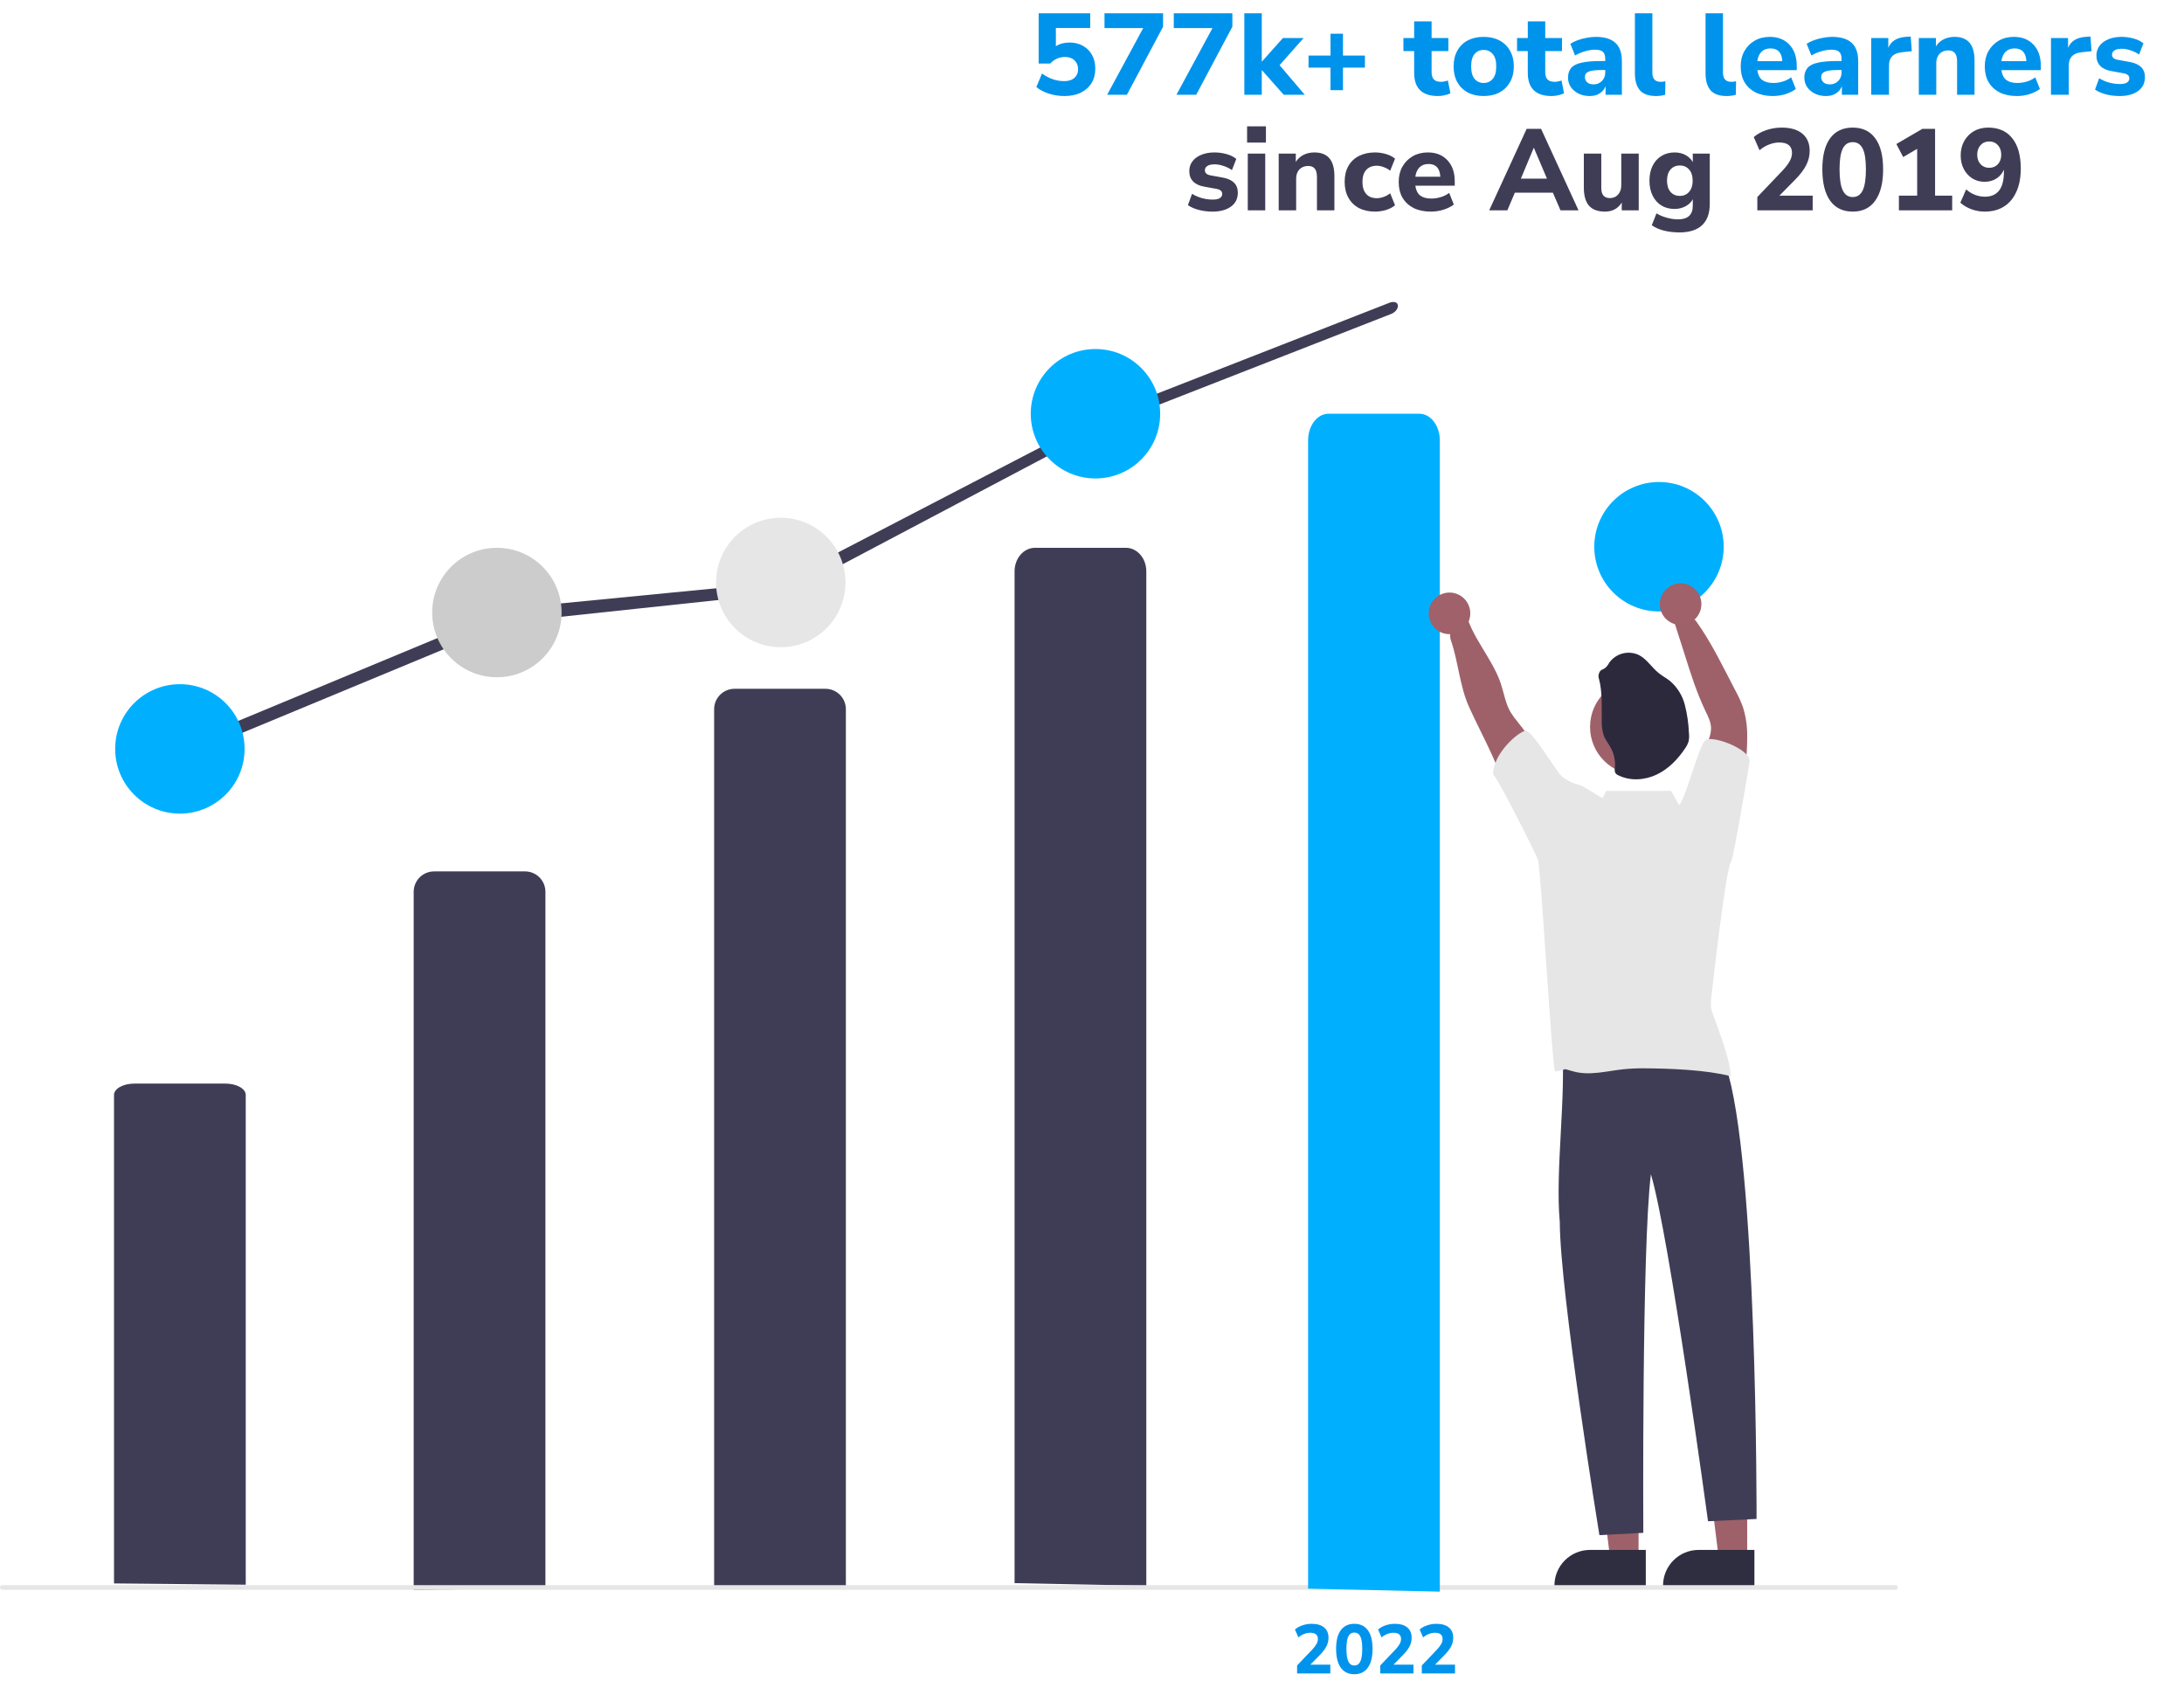
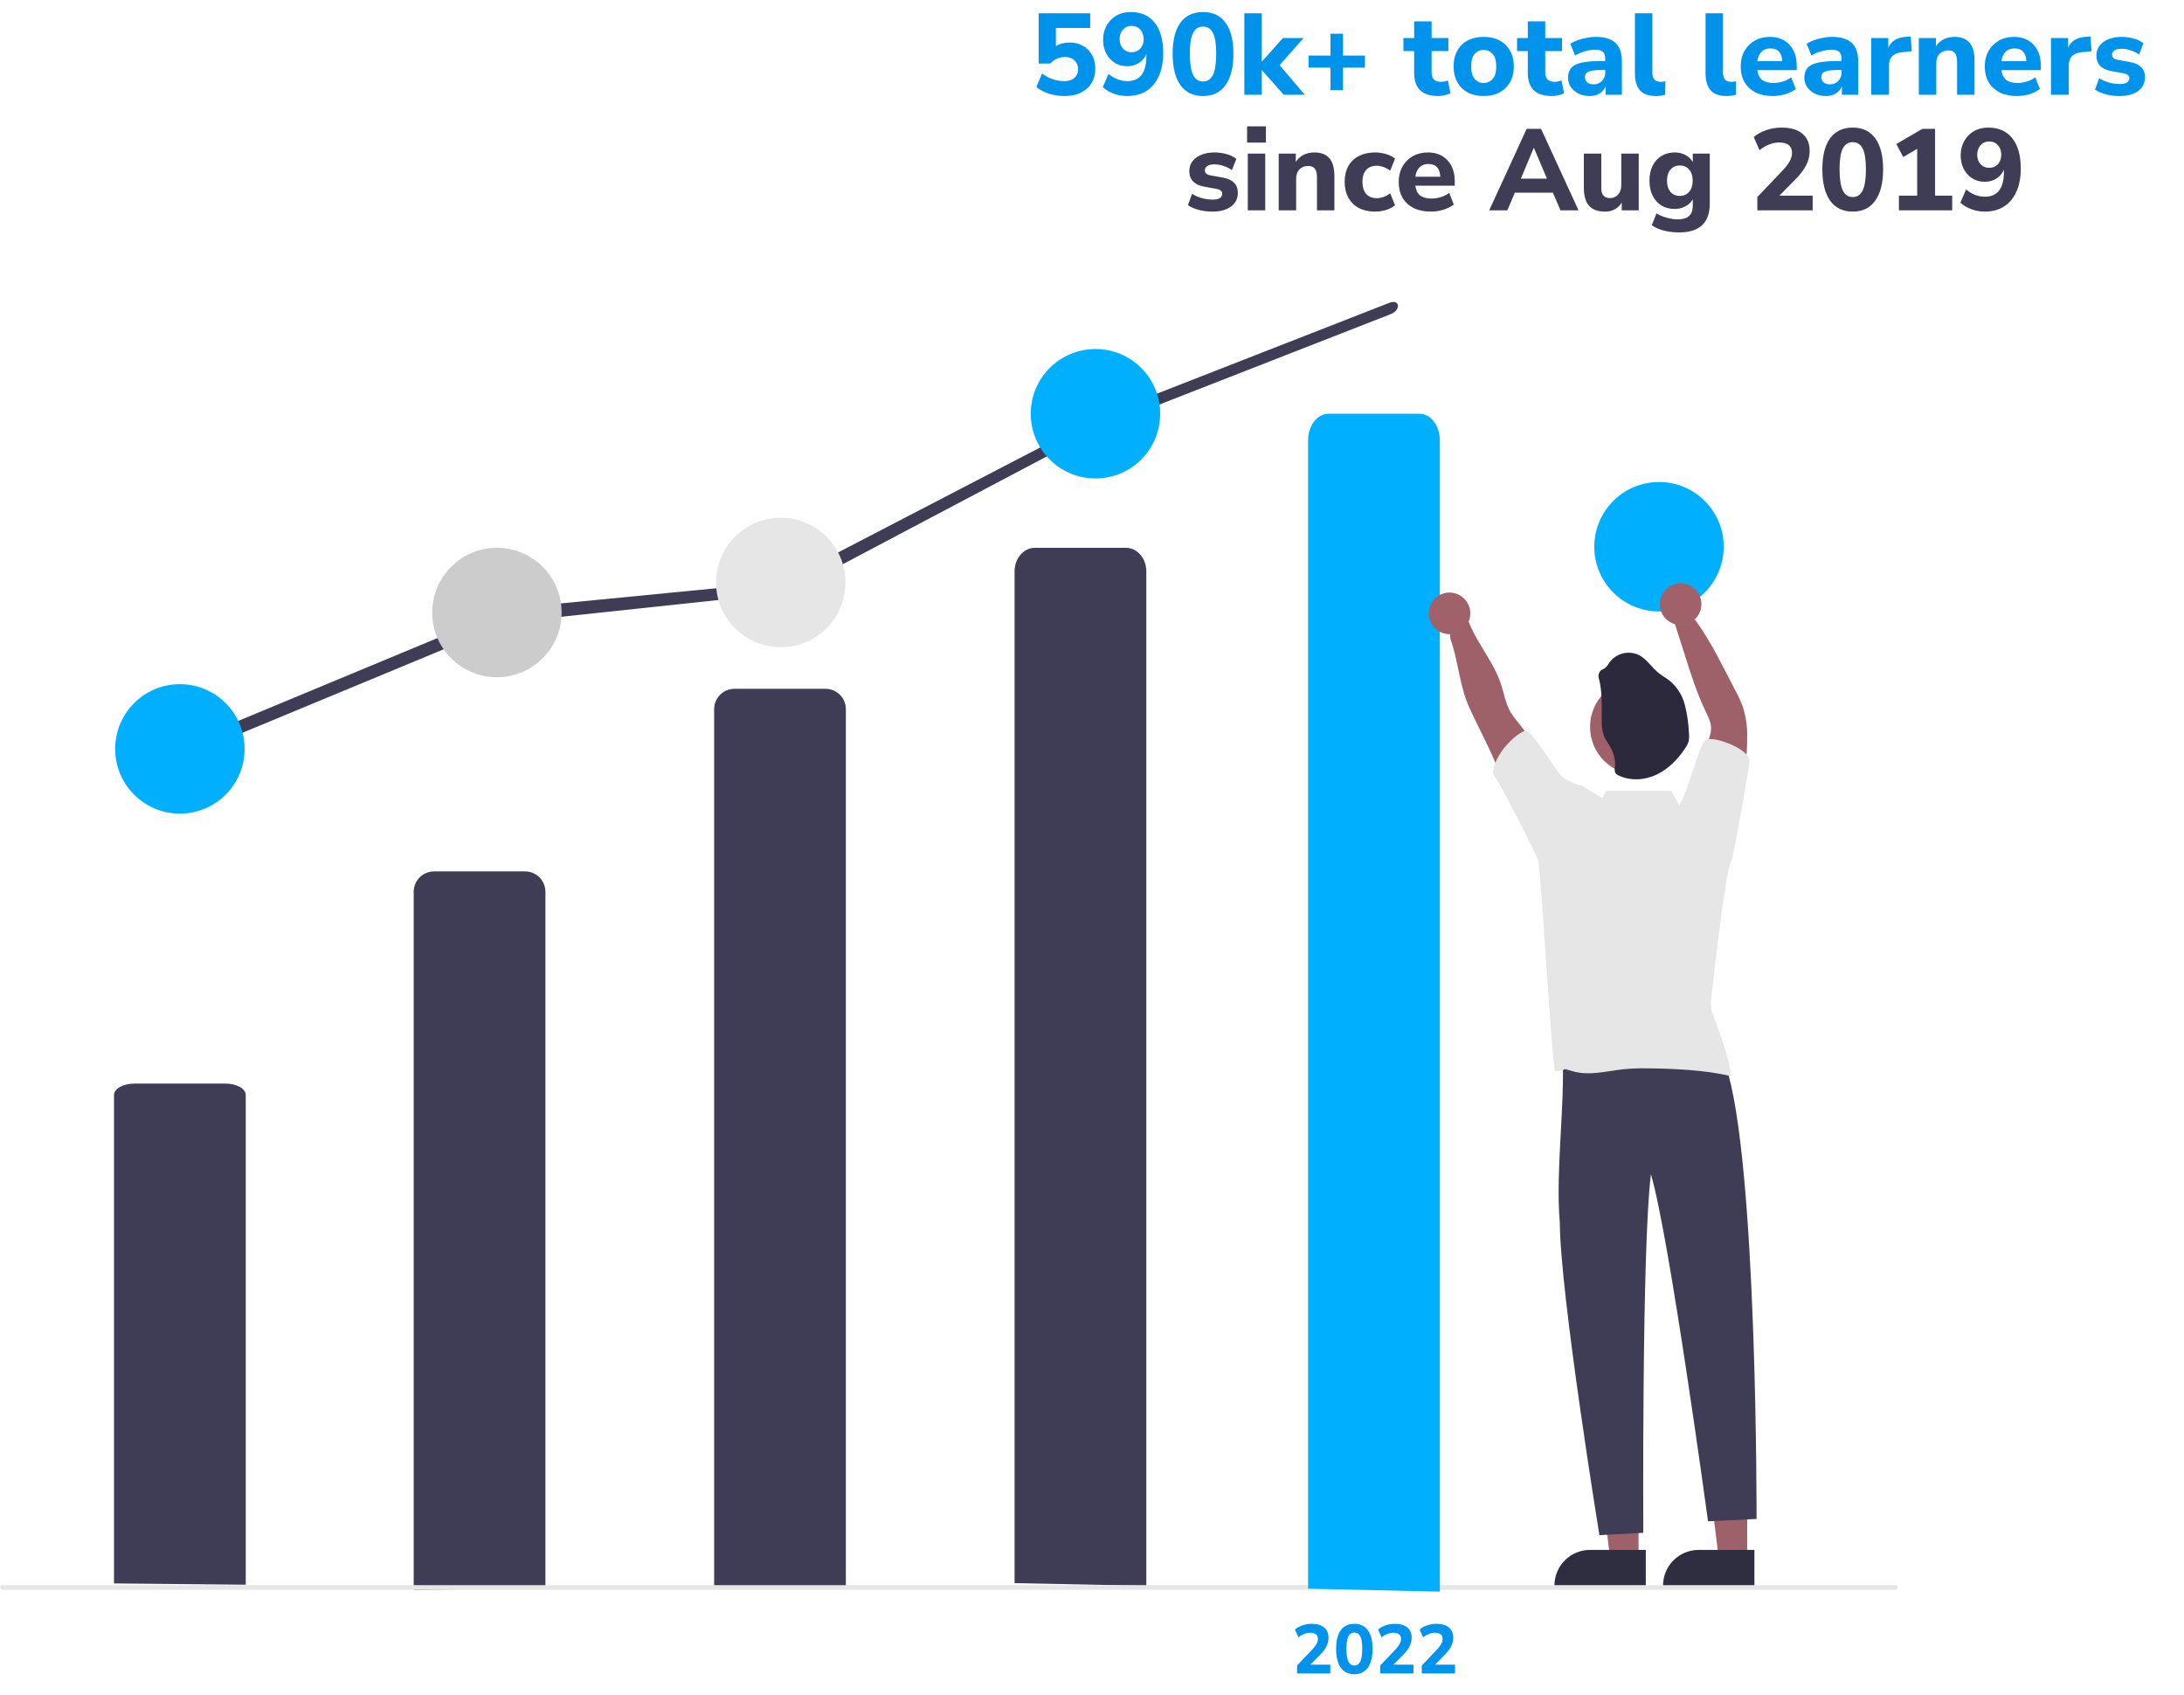
<svg xmlns="http://www.w3.org/2000/svg" width="945" height="733" viewBox="0 0 945 733" fill="none">
-   <path d="M460.624 41.55C458.291 41.55 456.008 41.2 453.774 40.5C451.574 39.767 449.791 38.817 448.424 37.65L450.874 31.8C453.874 34 457.074 35.1 460.474 35.1C462.374 35.1 463.841 34.633 464.874 33.7C465.941 32.767 466.474 31.517 466.474 29.95C466.474 28.35 465.958 27.067 464.924 26.1C463.924 25.133 462.558 24.65 460.824 24.65C458.324 24.65 456.191 25.6 454.424 27.5H449.424V5.75H471.724V12.1H456.874V20C458.508 18.933 460.474 18.4 462.774 18.4C465.008 18.4 466.958 18.883 468.624 19.85C470.291 20.783 471.591 22.1 472.524 23.8C473.458 25.5 473.924 27.467 473.924 29.7C473.924 32.067 473.391 34.133 472.324 35.9C471.258 37.667 469.724 39.05 467.724 40.05C465.724 41.05 463.358 41.55 460.624 41.55ZM479.055 41L494.655 12.15H477.905V5.75H503.255V11.55L487.605 41H479.055ZM509.035 41L524.635 12.15H507.885V5.75H533.235V11.55L517.585 41H509.035ZM538.416 41V5.75H545.966V26.6H546.066L555.116 16.45H564.066L553.666 28.2L564.566 41H555.466L546.066 30.4H545.966V41H538.416ZM575.696 39V29.25H566.196V24.05H575.696V14.6H581.096V24.05H590.596V29.25H581.096V39H575.696ZM622.243 41.55C615.343 41.55 611.893 38.2 611.893 31.5V22.1H607.243V16.45H611.893V9.25H619.443V16.45H626.693V22.1H619.443V31.2C619.443 32.6 619.76 33.65 620.393 34.35C621.06 35.05 622.11 35.4 623.543 35.4C623.976 35.4 624.426 35.35 624.893 35.25C625.393 35.15 625.926 35.017 626.493 34.85L627.593 40.35C626.893 40.717 626.06 41 625.093 41.2C624.126 41.433 623.176 41.55 622.243 41.55ZM641.964 41.55C639.33 41.55 637.03 41.033 635.064 40C633.13 38.933 631.63 37.45 630.564 35.55C629.497 33.617 628.964 31.333 628.964 28.7C628.964 26.1 629.497 23.85 630.564 21.95C631.63 20.017 633.13 18.533 635.064 17.5C637.03 16.467 639.33 15.95 641.964 15.95C644.597 15.95 646.88 16.467 648.814 17.5C650.78 18.533 652.297 20.017 653.364 21.95C654.464 23.85 655.014 26.1 655.014 28.7C655.014 31.333 654.464 33.617 653.364 35.55C652.297 37.45 650.78 38.933 648.814 40C646.88 41.033 644.597 41.55 641.964 41.55ZM641.964 35.9C643.564 35.9 644.864 35.317 645.864 34.15C646.897 32.983 647.414 31.167 647.414 28.7C647.414 26.267 646.897 24.483 645.864 23.35C644.864 22.183 643.564 21.6 641.964 21.6C640.364 21.6 639.064 22.183 638.064 23.35C637.064 24.483 636.564 26.267 636.564 28.7C636.564 31.167 637.064 32.983 638.064 34.15C639.064 35.317 640.364 35.9 641.964 35.9ZM671.413 41.55C664.513 41.55 661.063 38.2 661.063 31.5V22.1H656.413V16.45H661.063V9.25H668.613V16.45H675.863V22.1H668.613V31.2C668.613 32.6 668.93 33.65 669.563 34.35C670.23 35.05 671.28 35.4 672.713 35.4C673.146 35.4 673.596 35.35 674.063 35.25C674.563 35.15 675.096 35.017 675.663 34.85L676.763 40.35C676.063 40.717 675.23 41 674.263 41.2C673.296 41.433 672.346 41.55 671.413 41.55ZM687.878 41.55C686.044 41.55 684.428 41.2 683.028 40.5C681.628 39.8 680.511 38.85 679.678 37.65C678.878 36.45 678.478 35.1 678.478 33.6C678.478 31.833 678.944 30.417 679.878 29.35C680.811 28.283 682.328 27.533 684.428 27.1C686.528 26.633 689.311 26.4 692.778 26.4H694.578V25.55C694.578 24.083 694.244 23.05 693.578 22.45C692.911 21.817 691.778 21.5 690.178 21.5C688.844 21.5 687.428 21.717 685.928 22.15C684.461 22.55 682.994 23.167 681.528 24L679.478 18.95C680.344 18.383 681.394 17.867 682.628 17.4C683.894 16.933 685.211 16.583 686.578 16.35C687.944 16.083 689.244 15.95 690.478 15.95C694.278 15.95 697.111 16.817 698.978 18.55C700.844 20.25 701.778 22.9 701.778 26.5V41H694.728V37.3C694.228 38.6 693.378 39.633 692.178 40.4C691.011 41.167 689.578 41.55 687.878 41.55ZM689.578 36.5C690.978 36.5 692.161 36.017 693.128 35.05C694.094 34.083 694.578 32.833 694.578 31.3V30.3H692.828C690.261 30.3 688.444 30.533 687.378 31C686.311 31.433 685.778 32.2 685.778 33.3C685.778 34.233 686.094 35 686.728 35.6C687.394 36.2 688.344 36.5 689.578 36.5ZM716.56 41.55C713.393 41.55 711.076 40.733 709.61 39.1C708.143 37.433 707.41 34.967 707.41 31.7V5.75H714.96V31.4C714.96 34.067 716.143 35.4 718.51 35.4C718.876 35.4 719.226 35.383 719.56 35.35C719.926 35.317 720.276 35.25 720.61 35.15L720.51 41C719.243 41.367 717.926 41.55 716.56 41.55ZM747.126 41.55C743.96 41.55 741.643 40.733 740.176 39.1C738.71 37.433 737.976 34.967 737.976 31.7V5.75H745.526V31.4C745.526 34.067 746.71 35.4 749.076 35.4C749.443 35.4 749.793 35.383 750.126 35.35C750.493 35.317 750.843 35.25 751.176 35.15L751.076 41C749.81 41.367 748.493 41.55 747.126 41.55ZM767.132 41.55C764.232 41.55 761.732 41.033 759.632 40C757.566 38.933 755.966 37.45 754.832 35.55C753.732 33.617 753.182 31.35 753.182 28.75C753.182 26.217 753.716 24 754.782 22.1C755.882 20.167 757.366 18.667 759.232 17.6C761.132 16.5 763.316 15.95 765.782 15.95C769.349 15.95 772.182 17.083 774.282 19.35C776.382 21.583 777.432 24.617 777.432 28.45V30.35H760.382C760.649 32.283 761.349 33.7 762.482 34.6C763.649 35.467 765.249 35.9 767.282 35.9C768.616 35.9 769.966 35.7 771.332 35.3C772.699 34.9 773.932 34.283 775.032 33.45L777.032 38.5C775.799 39.433 774.282 40.183 772.482 40.75C770.716 41.283 768.932 41.55 767.132 41.55ZM766.082 20.95C764.482 20.95 763.182 21.433 762.182 22.4C761.216 23.367 760.616 24.717 760.382 26.45H771.182C770.982 22.783 769.282 20.95 766.082 20.95ZM790.124 41.55C788.29 41.55 786.674 41.2 785.274 40.5C783.874 39.8 782.757 38.85 781.924 37.65C781.124 36.45 780.724 35.1 780.724 33.6C780.724 31.833 781.19 30.417 782.124 29.35C783.057 28.283 784.574 27.533 786.674 27.1C788.774 26.633 791.557 26.4 795.024 26.4H796.824V25.55C796.824 24.083 796.49 23.05 795.824 22.45C795.157 21.817 794.024 21.5 792.424 21.5C791.09 21.5 789.674 21.717 788.174 22.15C786.707 22.55 785.24 23.167 783.774 24L781.724 18.95C782.59 18.383 783.64 17.867 784.874 17.4C786.14 16.933 787.457 16.583 788.824 16.35C790.19 16.083 791.49 15.95 792.724 15.95C796.524 15.95 799.357 16.817 801.224 18.55C803.09 20.25 804.024 22.9 804.024 26.5V41H796.974V37.3C796.474 38.6 795.624 39.633 794.424 40.4C793.257 41.167 791.824 41.55 790.124 41.55ZM791.824 36.5C793.224 36.5 794.407 36.017 795.374 35.05C796.34 34.083 796.824 32.833 796.824 31.3V30.3H795.074C792.507 30.3 790.69 30.533 789.624 31C788.557 31.433 788.024 32.2 788.024 33.3C788.024 34.233 788.34 35 788.974 35.6C789.64 36.2 790.59 36.5 791.824 36.5ZM809.656 41V16.45H817.056V20.7C818.223 17.833 820.723 16.25 824.556 15.95L826.756 15.8L827.206 22.15L822.956 22.6C819.223 22.967 817.356 24.867 817.356 28.3V41H809.656ZM830.261 41V16.45H837.661V20.05C838.495 18.717 839.611 17.7 841.011 17C842.411 16.3 843.978 15.95 845.711 15.95C848.611 15.95 850.778 16.8 852.211 18.5C853.645 20.167 854.361 22.75 854.361 26.25V41H846.811V26.6C846.811 24.9 846.495 23.683 845.861 22.95C845.228 22.183 844.295 21.8 843.061 21.8C841.461 21.8 840.178 22.3 839.211 23.3C838.278 24.3 837.811 25.633 837.811 27.3V41H830.261ZM872.748 41.55C869.848 41.55 867.348 41.033 865.248 40C863.181 38.933 861.581 37.45 860.448 35.55C859.348 33.617 858.798 31.35 858.798 28.75C858.798 26.217 859.331 24 860.398 22.1C861.498 20.167 862.981 18.667 864.848 17.6C866.748 16.5 868.931 15.95 871.398 15.95C874.964 15.95 877.798 17.083 879.898 19.35C881.998 21.583 883.048 24.617 883.048 28.45V30.35H865.998C866.264 32.283 866.964 33.7 868.098 34.6C869.264 35.467 870.864 35.9 872.898 35.9C874.231 35.9 875.581 35.7 876.948 35.3C878.314 34.9 879.548 34.283 880.648 33.45L882.648 38.5C881.414 39.433 879.898 40.183 878.098 40.75C876.331 41.283 874.548 41.55 872.748 41.55ZM871.698 20.95C870.098 20.95 868.798 21.433 867.798 22.4C866.831 23.367 866.231 24.717 865.998 26.45H876.798C876.598 22.783 874.898 20.95 871.698 20.95ZM887.439 41V16.45H894.839V20.7C896.006 17.833 898.506 16.25 902.339 15.95L904.539 15.8L904.989 22.15L900.739 22.6C897.006 22.967 895.139 24.867 895.139 28.3V41H887.439ZM917.2 41.55C915.034 41.55 913.017 41.3 911.15 40.8C909.284 40.3 907.734 39.617 906.5 38.75L908.3 33.85C909.534 34.617 910.934 35.233 912.5 35.7C914.1 36.133 915.684 36.35 917.25 36.35C918.65 36.35 919.684 36.133 920.35 35.7C921.017 35.233 921.35 34.633 921.35 33.9C921.35 32.733 920.5 32 918.8 31.7L913.55 30.75C911.45 30.383 909.85 29.633 908.75 28.5C907.65 27.367 907.1 25.883 907.1 24.05C907.1 22.383 907.567 20.95 908.5 19.75C909.434 18.55 910.717 17.617 912.35 16.95C913.984 16.283 915.867 15.95 918 15.95C919.767 15.95 921.484 16.183 923.15 16.65C924.817 17.083 926.25 17.783 927.45 18.75L925.55 23.6C924.55 22.867 923.35 22.267 921.95 21.8C920.584 21.333 919.3 21.1 918.1 21.1C916.6 21.1 915.517 21.35 914.85 21.85C914.184 22.317 913.85 22.917 913.85 23.65C913.85 24.817 914.634 25.55 916.2 25.85L921.45 26.8C923.617 27.167 925.267 27.9 926.4 29C927.534 30.067 928.1 31.533 928.1 33.4C928.1 35.967 927.1 37.967 925.1 39.4C923.1 40.833 920.467 41.55 917.2 41.55Z" fill="#0093EC" />
+   <path d="M460.624 41.55C458.291 41.55 456.008 41.2 453.774 40.5C451.574 39.767 449.791 38.817 448.424 37.65L450.874 31.8C453.874 34 457.074 35.1 460.474 35.1C462.374 35.1 463.841 34.633 464.874 33.7C465.941 32.767 466.474 31.517 466.474 29.95C466.474 28.35 465.958 27.067 464.924 26.1C463.924 25.133 462.558 24.65 460.824 24.65C458.324 24.65 456.191 25.6 454.424 27.5H449.424V5.75H471.724V12.1H456.874V20C458.508 18.933 460.474 18.4 462.774 18.4C465.008 18.4 466.958 18.883 468.624 19.85C470.291 20.783 471.591 22.1 472.524 23.8C473.458 25.5 473.924 27.467 473.924 29.7C473.924 32.067 473.391 34.133 472.324 35.9C471.258 37.667 469.724 39.05 467.724 40.05C465.724 41.05 463.358 41.55 460.624 41.55ZM487.655 41.55C485.755 41.55 483.871 41.217 482.005 40.55C480.171 39.883 478.555 38.933 477.155 37.7L479.655 31.95C480.855 32.983 482.138 33.767 483.505 34.3C484.905 34.833 486.321 35.1 487.755 35.1C493.255 35.1 496.005 31.517 496.005 24.35V23.4C495.305 25.033 494.221 26.317 492.755 27.25C491.288 28.183 489.588 28.65 487.655 28.65C485.688 28.65 483.921 28.167 482.355 27.2C480.788 26.2 479.555 24.85 478.655 23.15C477.755 21.417 477.305 19.45 477.305 17.25C477.305 14.917 477.805 12.85 478.805 11.05C479.838 9.217 481.238 7.783 483.005 6.75C484.805 5.717 486.871 5.2 489.205 5.2C493.738 5.2 497.221 6.75 499.655 9.85C502.088 12.917 503.305 17.267 503.305 22.9C503.305 26.833 502.671 30.183 501.405 32.95C500.171 35.717 498.388 37.85 496.055 39.35C493.721 40.817 490.921 41.55 487.655 41.55ZM489.655 22.6C491.188 22.6 492.438 22.083 493.405 21.05C494.371 19.983 494.855 18.617 494.855 16.95C494.855 15.25 494.371 13.867 493.405 12.8C492.438 11.733 491.188 11.2 489.655 11.2C488.121 11.2 486.871 11.733 485.905 12.8C484.938 13.867 484.455 15.25 484.455 16.95C484.455 18.617 484.938 19.983 485.905 21.05C486.871 22.083 488.121 22.6 489.655 22.6ZM520.535 41.55C516.268 41.55 513.002 39.967 510.735 36.8C508.502 33.633 507.385 29.117 507.385 23.25C507.385 17.383 508.502 12.917 510.735 9.85C513.002 6.75 516.268 5.2 520.535 5.2C524.802 5.2 528.052 6.75 530.285 9.85C532.552 12.917 533.685 17.383 533.685 23.25C533.685 29.117 532.552 33.633 530.285 36.8C528.052 39.967 524.802 41.55 520.535 41.55ZM520.535 35.25C522.468 35.25 523.902 34.3 524.835 32.4C525.768 30.467 526.235 27.417 526.235 23.25C526.235 19.083 525.768 16.083 524.835 14.25C523.902 12.417 522.468 11.5 520.535 11.5C518.602 11.5 517.168 12.417 516.235 14.25C515.302 16.083 514.835 19.083 514.835 23.25C514.835 27.417 515.302 30.467 516.235 32.4C517.168 34.3 518.602 35.25 520.535 35.25ZM538.416 41V5.75H545.966V26.6H546.066L555.116 16.45H564.066L553.666 28.2L564.566 41H555.466L546.066 30.4H545.966V41H538.416ZM575.696 39V29.25H566.196V24.05H575.696V14.6H581.096V24.05H590.596V29.25H581.096V39H575.696ZM622.243 41.55C615.343 41.55 611.893 38.2 611.893 31.5V22.1H607.243V16.45H611.893V9.25H619.443V16.45H626.693V22.1H619.443V31.2C619.443 32.6 619.76 33.65 620.393 34.35C621.06 35.05 622.11 35.4 623.543 35.4C623.976 35.4 624.426 35.35 624.893 35.25C625.393 35.15 625.926 35.017 626.493 34.85L627.593 40.35C626.893 40.717 626.06 41 625.093 41.2C624.126 41.433 623.176 41.55 622.243 41.55ZM641.964 41.55C639.33 41.55 637.03 41.033 635.064 40C633.13 38.933 631.63 37.45 630.564 35.55C629.497 33.617 628.964 31.333 628.964 28.7C628.964 26.1 629.497 23.85 630.564 21.95C631.63 20.017 633.13 18.533 635.064 17.5C637.03 16.467 639.33 15.95 641.964 15.95C644.597 15.95 646.88 16.467 648.814 17.5C650.78 18.533 652.297 20.017 653.364 21.95C654.464 23.85 655.014 26.1 655.014 28.7C655.014 31.333 654.464 33.617 653.364 35.55C652.297 37.45 650.78 38.933 648.814 40C646.88 41.033 644.597 41.55 641.964 41.55ZM641.964 35.9C643.564 35.9 644.864 35.317 645.864 34.15C646.897 32.983 647.414 31.167 647.414 28.7C647.414 26.267 646.897 24.483 645.864 23.35C644.864 22.183 643.564 21.6 641.964 21.6C640.364 21.6 639.064 22.183 638.064 23.35C637.064 24.483 636.564 26.267 636.564 28.7C636.564 31.167 637.064 32.983 638.064 34.15C639.064 35.317 640.364 35.9 641.964 35.9ZM671.413 41.55C664.513 41.55 661.063 38.2 661.063 31.5V22.1H656.413V16.45H661.063V9.25H668.613V16.45H675.863V22.1H668.613V31.2C668.613 32.6 668.93 33.65 669.563 34.35C670.23 35.05 671.28 35.4 672.713 35.4C673.146 35.4 673.596 35.35 674.063 35.25C674.563 35.15 675.096 35.017 675.663 34.85L676.763 40.35C676.063 40.717 675.23 41 674.263 41.2C673.296 41.433 672.346 41.55 671.413 41.55ZM687.878 41.55C686.044 41.55 684.428 41.2 683.028 40.5C681.628 39.8 680.511 38.85 679.678 37.65C678.878 36.45 678.478 35.1 678.478 33.6C678.478 31.833 678.944 30.417 679.878 29.35C680.811 28.283 682.328 27.533 684.428 27.1C686.528 26.633 689.311 26.4 692.778 26.4H694.578V25.55C694.578 24.083 694.244 23.05 693.578 22.45C692.911 21.817 691.778 21.5 690.178 21.5C688.844 21.5 687.428 21.717 685.928 22.15C684.461 22.55 682.994 23.167 681.528 24L679.478 18.95C680.344 18.383 681.394 17.867 682.628 17.4C683.894 16.933 685.211 16.583 686.578 16.35C687.944 16.083 689.244 15.95 690.478 15.95C694.278 15.95 697.111 16.817 698.978 18.55C700.844 20.25 701.778 22.9 701.778 26.5V41H694.728V37.3C694.228 38.6 693.378 39.633 692.178 40.4C691.011 41.167 689.578 41.55 687.878 41.55ZM689.578 36.5C690.978 36.5 692.161 36.017 693.128 35.05C694.094 34.083 694.578 32.833 694.578 31.3V30.3H692.828C690.261 30.3 688.444 30.533 687.378 31C686.311 31.433 685.778 32.2 685.778 33.3C685.778 34.233 686.094 35 686.728 35.6C687.394 36.2 688.344 36.5 689.578 36.5ZM716.56 41.55C713.393 41.55 711.076 40.733 709.61 39.1C708.143 37.433 707.41 34.967 707.41 31.7V5.75H714.96V31.4C714.96 34.067 716.143 35.4 718.51 35.4C718.876 35.4 719.226 35.383 719.56 35.35C719.926 35.317 720.276 35.25 720.61 35.15L720.51 41C719.243 41.367 717.926 41.55 716.56 41.55ZM747.126 41.55C743.96 41.55 741.643 40.733 740.176 39.1C738.71 37.433 737.976 34.967 737.976 31.7V5.75H745.526V31.4C745.526 34.067 746.71 35.4 749.076 35.4C749.443 35.4 749.793 35.383 750.126 35.35C750.493 35.317 750.843 35.25 751.176 35.15L751.076 41C749.81 41.367 748.493 41.55 747.126 41.55ZM767.132 41.55C764.232 41.55 761.732 41.033 759.632 40C757.566 38.933 755.966 37.45 754.832 35.55C753.732 33.617 753.182 31.35 753.182 28.75C753.182 26.217 753.716 24 754.782 22.1C755.882 20.167 757.366 18.667 759.232 17.6C761.132 16.5 763.316 15.95 765.782 15.95C769.349 15.95 772.182 17.083 774.282 19.35C776.382 21.583 777.432 24.617 777.432 28.45V30.35H760.382C760.649 32.283 761.349 33.7 762.482 34.6C763.649 35.467 765.249 35.9 767.282 35.9C768.616 35.9 769.966 35.7 771.332 35.3C772.699 34.9 773.932 34.283 775.032 33.45L777.032 38.5C775.799 39.433 774.282 40.183 772.482 40.75C770.716 41.283 768.932 41.55 767.132 41.55ZM766.082 20.95C764.482 20.95 763.182 21.433 762.182 22.4C761.216 23.367 760.616 24.717 760.382 26.45H771.182C770.982 22.783 769.282 20.95 766.082 20.95ZM790.124 41.55C788.29 41.55 786.674 41.2 785.274 40.5C783.874 39.8 782.757 38.85 781.924 37.65C781.124 36.45 780.724 35.1 780.724 33.6C780.724 31.833 781.19 30.417 782.124 29.35C783.057 28.283 784.574 27.533 786.674 27.1C788.774 26.633 791.557 26.4 795.024 26.4H796.824V25.55C796.824 24.083 796.49 23.05 795.824 22.45C795.157 21.817 794.024 21.5 792.424 21.5C791.09 21.5 789.674 21.717 788.174 22.15C786.707 22.55 785.24 23.167 783.774 24L781.724 18.95C782.59 18.383 783.64 17.867 784.874 17.4C786.14 16.933 787.457 16.583 788.824 16.35C790.19 16.083 791.49 15.95 792.724 15.95C796.524 15.95 799.357 16.817 801.224 18.55C803.09 20.25 804.024 22.9 804.024 26.5V41H796.974V37.3C796.474 38.6 795.624 39.633 794.424 40.4C793.257 41.167 791.824 41.55 790.124 41.55ZM791.824 36.5C793.224 36.5 794.407 36.017 795.374 35.05C796.34 34.083 796.824 32.833 796.824 31.3V30.3H795.074C792.507 30.3 790.69 30.533 789.624 31C788.557 31.433 788.024 32.2 788.024 33.3C788.024 34.233 788.34 35 788.974 35.6C789.64 36.2 790.59 36.5 791.824 36.5ZM809.656 41V16.45H817.056V20.7C818.223 17.833 820.723 16.25 824.556 15.95L826.756 15.8L827.206 22.15L822.956 22.6C819.223 22.967 817.356 24.867 817.356 28.3V41H809.656ZM830.261 41V16.45H837.661V20.05C838.495 18.717 839.611 17.7 841.011 17C842.411 16.3 843.978 15.95 845.711 15.95C848.611 15.95 850.778 16.8 852.211 18.5C853.645 20.167 854.361 22.75 854.361 26.25V41H846.811V26.6C846.811 24.9 846.495 23.683 845.861 22.95C845.228 22.183 844.295 21.8 843.061 21.8C841.461 21.8 840.178 22.3 839.211 23.3C838.278 24.3 837.811 25.633 837.811 27.3V41H830.261ZM872.748 41.55C869.848 41.55 867.348 41.033 865.248 40C863.181 38.933 861.581 37.45 860.448 35.55C859.348 33.617 858.798 31.35 858.798 28.75C858.798 26.217 859.331 24 860.398 22.1C861.498 20.167 862.981 18.667 864.848 17.6C866.748 16.5 868.931 15.95 871.398 15.95C874.964 15.95 877.798 17.083 879.898 19.35C881.998 21.583 883.048 24.617 883.048 28.45V30.35H865.998C866.264 32.283 866.964 33.7 868.098 34.6C869.264 35.467 870.864 35.9 872.898 35.9C874.231 35.9 875.581 35.7 876.948 35.3C878.314 34.9 879.548 34.283 880.648 33.45L882.648 38.5C881.414 39.433 879.898 40.183 878.098 40.75C876.331 41.283 874.548 41.55 872.748 41.55ZM871.698 20.95C870.098 20.95 868.798 21.433 867.798 22.4C866.831 23.367 866.231 24.717 865.998 26.45H876.798C876.598 22.783 874.898 20.95 871.698 20.95ZM887.439 41V16.45H894.839V20.7C896.006 17.833 898.506 16.25 902.339 15.95L904.539 15.8L904.989 22.15L900.739 22.6C897.006 22.967 895.139 24.867 895.139 28.3V41H887.439ZM917.2 41.55C915.034 41.55 913.017 41.3 911.15 40.8C909.284 40.3 907.734 39.617 906.5 38.75L908.3 33.85C909.534 34.617 910.934 35.233 912.5 35.7C914.1 36.133 915.684 36.35 917.25 36.35C918.65 36.35 919.684 36.133 920.35 35.7C921.017 35.233 921.35 34.633 921.35 33.9C921.35 32.733 920.5 32 918.8 31.7L913.55 30.75C911.45 30.383 909.85 29.633 908.75 28.5C907.65 27.367 907.1 25.883 907.1 24.05C907.1 22.383 907.567 20.95 908.5 19.75C909.434 18.55 910.717 17.617 912.35 16.95C913.984 16.283 915.867 15.95 918 15.95C919.767 15.95 921.484 16.183 923.15 16.65C924.817 17.083 926.25 17.783 927.45 18.75L925.55 23.6C924.55 22.867 923.35 22.267 921.95 21.8C920.584 21.333 919.3 21.1 918.1 21.1C916.6 21.1 915.517 21.35 914.85 21.85C914.184 22.317 913.85 22.917 913.85 23.65C913.85 24.817 914.634 25.55 916.2 25.85L921.45 26.8C923.617 27.167 925.267 27.9 926.4 29C927.534 30.067 928.1 31.533 928.1 33.4C928.1 35.967 927.1 37.967 925.1 39.4C923.1 40.833 920.467 41.55 917.2 41.55Z" fill="#0093EC" />
  <path d="M524.696 91.55C522.529 91.55 520.512 91.3 518.646 90.8C516.779 90.3 515.229 89.617 513.996 88.75L515.796 83.85C517.029 84.617 518.429 85.233 519.996 85.7C521.596 86.133 523.179 86.35 524.746 86.35C526.146 86.35 527.179 86.133 527.846 85.7C528.512 85.233 528.846 84.633 528.846 83.9C528.846 82.733 527.996 82 526.296 81.7L521.046 80.75C518.946 80.383 517.346 79.633 516.246 78.5C515.146 77.367 514.596 75.883 514.596 74.05C514.596 72.383 515.062 70.95 515.996 69.75C516.929 68.55 518.212 67.617 519.846 66.95C521.479 66.283 523.362 65.95 525.496 65.95C527.262 65.95 528.979 66.183 530.646 66.65C532.312 67.083 533.746 67.783 534.946 68.75L533.046 73.6C532.046 72.867 530.846 72.267 529.446 71.8C528.079 71.333 526.796 71.1 525.596 71.1C524.096 71.1 523.012 71.35 522.346 71.85C521.679 72.317 521.346 72.917 521.346 73.65C521.346 74.817 522.129 75.55 523.696 75.85L528.946 76.8C531.112 77.167 532.762 77.9 533.896 79C535.029 80.067 535.596 81.533 535.596 83.4C535.596 85.967 534.596 87.967 532.596 89.4C530.596 90.833 527.962 91.55 524.696 91.55ZM539.605 61.7V54.65H547.755V61.7H539.605ZM539.905 91V66.45H547.455V91H539.905ZM553.284 91V66.45H560.684V70.05C561.517 68.717 562.634 67.7 564.034 67C565.434 66.3 567 65.95 568.734 65.95C571.634 65.95 573.8 66.8 575.234 68.5C576.667 70.167 577.384 72.75 577.384 76.25V91H569.834V76.6C569.834 74.9 569.517 73.683 568.884 72.95C568.25 72.183 567.317 71.8 566.084 71.8C564.484 71.8 563.2 72.3 562.234 73.3C561.3 74.3 560.834 75.633 560.834 77.3V91H553.284ZM594.97 91.55C592.303 91.55 589.97 91.033 587.97 90C586.003 88.933 584.487 87.433 583.42 85.5C582.353 83.567 581.82 81.283 581.82 78.65C581.82 76.017 582.353 73.75 583.42 71.85C584.487 69.95 586.003 68.5 587.97 67.5C589.97 66.467 592.303 65.95 594.97 65.95C596.537 65.95 598.12 66.183 599.72 66.65C601.32 67.117 602.62 67.783 603.62 68.65L601.52 73.85C600.687 73.183 599.753 72.667 598.72 72.3C597.687 71.9 596.687 71.7 595.72 71.7C593.753 71.7 592.22 72.317 591.12 73.55C590.053 74.75 589.52 76.467 589.52 78.7C589.52 80.9 590.053 82.633 591.12 83.9C592.22 85.133 593.753 85.75 595.72 85.75C596.653 85.75 597.637 85.567 598.67 85.2C599.737 84.833 600.687 84.3 601.52 83.6L603.62 88.8C602.62 89.667 601.32 90.35 599.72 90.85C598.12 91.317 596.537 91.55 594.97 91.55ZM619.159 91.55C616.259 91.55 613.759 91.033 611.659 90C609.592 88.933 607.992 87.45 606.859 85.55C605.759 83.617 605.209 81.35 605.209 78.75C605.209 76.217 605.742 74 606.809 72.1C607.909 70.167 609.392 68.667 611.259 67.6C613.159 66.5 615.342 65.95 617.809 65.95C621.375 65.95 624.209 67.083 626.309 69.35C628.409 71.583 629.459 74.617 629.459 78.45V80.35H612.409C612.675 82.283 613.375 83.7 614.509 84.6C615.675 85.467 617.275 85.9 619.309 85.9C620.642 85.9 621.992 85.7 623.359 85.3C624.725 84.9 625.959 84.283 627.059 83.45L629.059 88.5C627.825 89.433 626.309 90.183 624.509 90.75C622.742 91.283 620.959 91.55 619.159 91.55ZM618.109 70.95C616.509 70.95 615.209 71.433 614.209 72.4C613.242 73.367 612.642 74.717 612.409 76.45H623.209C623.009 72.783 621.309 70.95 618.109 70.95ZM644.366 91L660.566 55.75H666.816L683.016 91H675.216L671.916 83.35H655.466L652.216 91H644.366ZM663.616 64L658.066 77.3H669.366L663.716 64H663.616ZM694.463 91.55C691.329 91.55 689.013 90.683 687.513 88.95C686.046 87.217 685.313 84.617 685.313 81.15V66.45H692.863V81.35C692.863 84.25 694.113 85.7 696.613 85.7C698.046 85.7 699.213 85.2 700.113 84.2C701.046 83.167 701.513 81.817 701.513 80.15V66.45H709.063V91H701.713V87.65C700.079 90.25 697.663 91.55 694.463 91.55ZM726.705 100.55C724.338 100.55 722.122 100.3 720.055 99.8C718.022 99.3 716.238 98.517 714.705 97.45L716.755 92.3C718.088 93.133 719.588 93.767 721.255 94.2C722.955 94.667 724.555 94.9 726.055 94.9C730.322 94.9 732.455 92.933 732.455 89V86.2C731.788 87.467 730.738 88.483 729.305 89.25C727.872 90.017 726.305 90.4 724.605 90.4C722.405 90.4 720.488 89.9 718.855 88.9C717.222 87.867 715.955 86.433 715.055 84.6C714.155 82.767 713.705 80.617 713.705 78.15C713.705 75.717 714.155 73.583 715.055 71.75C715.955 69.917 717.222 68.5 718.855 67.5C720.488 66.467 722.405 65.95 724.605 65.95C726.372 65.95 727.955 66.333 729.355 67.1C730.755 67.867 731.788 68.883 732.455 70.15V66.45H739.805V88.15C739.805 92.283 738.688 95.383 736.455 97.45C734.222 99.517 730.972 100.55 726.705 100.55ZM726.855 84.75C728.522 84.75 729.855 84.167 730.855 83C731.888 81.833 732.405 80.217 732.405 78.15C732.405 76.083 731.888 74.483 730.855 73.35C729.855 72.183 728.522 71.6 726.855 71.6C725.155 71.6 723.805 72.183 722.805 73.35C721.805 74.483 721.305 76.083 721.305 78.15C721.305 80.217 721.805 81.833 722.805 83C723.805 84.167 725.155 84.75 726.855 84.75ZM760.383 91V85.25L771.433 73.65C772.833 72.117 773.833 70.783 774.433 69.65C775.066 68.483 775.383 67.317 775.383 66.15C775.383 63.15 773.533 61.65 769.833 61.65C768.399 61.65 766.966 61.933 765.533 62.5C764.099 63.033 762.699 63.867 761.333 65L758.833 59.3C760.299 58.033 762.099 57.033 764.233 56.3C766.399 55.567 768.616 55.2 770.883 55.2C774.816 55.2 777.816 56.083 779.883 57.85C781.983 59.583 783.033 62.067 783.033 65.3C783.033 67.433 782.533 69.483 781.533 71.45C780.566 73.383 778.966 75.483 776.733 77.75L769.933 84.65H784.333V91H760.383ZM801.663 91.55C797.396 91.55 794.13 89.967 791.863 86.8C789.63 83.633 788.513 79.117 788.513 73.25C788.513 67.383 789.63 62.917 791.863 59.85C794.13 56.75 797.396 55.2 801.663 55.2C805.93 55.2 809.18 56.75 811.413 59.85C813.68 62.917 814.813 67.383 814.813 73.25C814.813 79.117 813.68 83.633 811.413 86.8C809.18 89.967 805.93 91.55 801.663 91.55ZM801.663 85.25C803.596 85.25 805.03 84.3 805.963 82.4C806.896 80.467 807.363 77.417 807.363 73.25C807.363 69.083 806.896 66.083 805.963 64.25C805.03 62.417 803.596 61.5 801.663 61.5C799.73 61.5 798.296 62.417 797.363 64.25C796.43 66.083 795.963 69.083 795.963 73.25C795.963 77.417 796.43 80.467 797.363 82.4C798.296 84.3 799.73 85.25 801.663 85.25ZM821.644 91V84.65H829.544V64.4L823.494 67.95L820.544 62.3L831.794 55.75H837.294V84.65H844.694V91H821.644ZM858.724 91.55C856.824 91.55 854.941 91.217 853.074 90.55C851.241 89.883 849.624 88.933 848.224 87.7L850.724 81.95C851.924 82.983 853.207 83.767 854.574 84.3C855.974 84.833 857.391 85.1 858.824 85.1C864.324 85.1 867.074 81.517 867.074 74.35V73.4C866.374 75.033 865.291 76.317 863.824 77.25C862.357 78.183 860.657 78.65 858.724 78.65C856.757 78.65 854.991 78.167 853.424 77.2C851.857 76.2 850.624 74.85 849.724 73.15C848.824 71.417 848.374 69.45 848.374 67.25C848.374 64.917 848.874 62.85 849.874 61.05C850.907 59.217 852.307 57.783 854.074 56.75C855.874 55.717 857.941 55.2 860.274 55.2C864.807 55.2 868.291 56.75 870.724 59.85C873.157 62.917 874.374 67.267 874.374 72.9C874.374 76.833 873.741 80.183 872.474 82.95C871.241 85.717 869.457 87.85 867.124 89.35C864.791 90.817 861.991 91.55 858.724 91.55ZM860.724 72.6C862.257 72.6 863.507 72.083 864.474 71.05C865.441 69.983 865.924 68.617 865.924 66.95C865.924 65.25 865.441 63.867 864.474 62.8C863.507 61.733 862.257 61.2 860.724 61.2C859.191 61.2 857.941 61.733 856.974 62.8C856.007 63.867 855.524 65.25 855.524 66.95C855.524 68.617 856.007 69.983 856.974 71.05C857.941 72.083 859.191 72.6 860.724 72.6Z" fill="#3F3D56" />
  <path d="M561.243 724V720.55L567.873 713.59C568.713 712.67 569.313 711.87 569.673 711.19C570.053 710.49 570.243 709.79 570.243 709.09C570.243 707.29 569.133 706.39 566.913 706.39C566.053 706.39 565.193 706.56 564.333 706.9C563.473 707.22 562.633 707.72 561.813 708.4L560.313 704.98C561.193 704.22 562.273 703.62 563.553 703.18C564.853 702.74 566.183 702.52 567.543 702.52C569.903 702.52 571.703 703.05 572.943 704.11C574.203 705.15 574.833 706.64 574.833 708.58C574.833 709.86 574.533 711.09 573.933 712.27C573.353 713.43 572.393 714.69 571.053 716.05L566.973 720.19H575.613V724H561.243ZM586.012 724.33C583.452 724.33 581.492 723.38 580.132 721.48C578.792 719.58 578.122 716.87 578.122 713.35C578.122 709.83 578.792 707.15 580.132 705.31C581.492 703.45 583.452 702.52 586.012 702.52C588.572 702.52 590.522 703.45 591.862 705.31C593.222 707.15 593.902 709.83 593.902 713.35C593.902 716.87 593.222 719.58 591.862 721.48C590.522 723.38 588.572 724.33 586.012 724.33ZM586.012 720.55C587.172 720.55 588.032 719.98 588.592 718.84C589.152 717.68 589.432 715.85 589.432 713.35C589.432 710.85 589.152 709.05 588.592 707.95C588.032 706.85 587.172 706.3 586.012 706.3C584.852 706.3 583.992 706.85 583.432 707.95C582.872 709.05 582.592 710.85 582.592 713.35C582.592 715.85 582.872 717.68 583.432 718.84C583.992 719.98 584.852 720.55 586.012 720.55ZM597.22 724V720.55L603.85 713.59C604.69 712.67 605.29 711.87 605.65 711.19C606.03 710.49 606.22 709.79 606.22 709.09C606.22 707.29 605.11 706.39 602.89 706.39C602.03 706.39 601.17 706.56 600.31 706.9C599.45 707.22 598.61 707.72 597.79 708.4L596.29 704.98C597.17 704.22 598.25 703.62 599.53 703.18C600.83 702.74 602.16 702.52 603.52 702.52C605.88 702.52 607.68 703.05 608.92 704.11C610.18 705.15 610.81 706.64 610.81 708.58C610.81 709.86 610.51 711.09 609.91 712.27C609.33 713.43 608.37 714.69 607.03 716.05L602.95 720.19H611.59V724H597.22ZM615.208 724V720.55L621.838 713.59C622.678 712.67 623.278 711.87 623.638 711.19C624.018 710.49 624.208 709.79 624.208 709.09C624.208 707.29 623.098 706.39 620.878 706.39C620.018 706.39 619.158 706.56 618.298 706.9C617.438 707.22 616.598 707.72 615.778 708.4L614.278 704.98C615.158 704.22 616.238 703.62 617.518 703.18C618.818 702.74 620.148 702.52 621.508 702.52C623.868 702.52 625.668 703.05 626.908 704.11C628.168 705.15 628.798 706.64 628.798 708.58C628.798 709.86 628.498 711.09 627.898 712.27C627.318 713.43 626.358 714.69 625.018 716.05L620.938 720.19H629.578V724H615.208Z" fill="#0093EC" />
  <path d="M755.994 674.556L743.734 674.555L737.902 627.268H755.996L755.994 674.556Z" fill="#9E616A" />
  <path d="M759.121 686.44L719.59 686.438V685.938C719.59 681.858 721.211 677.944 724.097 675.059C726.982 672.174 730.896 670.552 734.976 670.552H734.977L759.121 670.553L759.121 686.44Z" fill="#2F2E41" />
  <path d="M708.994 674.556L696.734 674.555L690.902 627.268H708.996L708.994 674.556Z" fill="#9E616A" />
  <path d="M712.121 686.44L672.59 686.438V685.938C672.59 681.858 674.211 677.944 677.097 675.059C679.982 672.174 683.896 670.552 687.976 670.552H687.977L712.121 670.553L712.121 686.44Z" fill="#2F2E41" />
  <path d="M309 686.63V306.82C309 304.481 309.929 302.237 311.583 300.583C313.237 298.929 315.481 298 317.82 298H357.18C359.519 298 361.763 298.929 363.417 300.583C365.071 302.237 366 304.481 366 306.82V687.62L309 686.63Z" fill="#3F3D56" />
  <path d="M179 687.82V385.82C179 383.481 179.929 381.237 181.583 379.583C183.237 377.929 185.481 377 187.82 377H227.18C229.519 377 231.763 377.929 233.417 379.583C235.071 381.237 236 383.481 236 385.82V687.17L179 687.82Z" fill="#3F3D56" />
  <path d="M80.391 327.259C79.811 327.258 79.245 327.091 78.758 326.775C78.272 326.46 77.888 326.01 77.652 325.481C77.416 324.952 77.338 324.366 77.428 323.794C77.518 323.222 77.771 322.687 78.158 322.256L220.06 263.259L338.06 251.759L477.702 179.259L601.484 130.877C606 129.5 606 134.5 601.484 136.006L477.702 184.382L341.502 256.323L220.06 269.259L82.625 326.261C82.344 326.575 82 326.827 81.615 326.999C81.23 327.171 80.812 327.259 80.391 327.259Z" fill="#3F3D56" />
  <path d="M77.832 352C93.296 352 105.832 339.464 105.832 324C105.832 308.536 93.296 296 77.832 296C62.368 296 49.832 308.536 49.832 324C49.832 339.464 62.368 352 77.832 352Z" fill="#00B0FF" />
  <path d="M215 293C230.464 293 243 280.464 243 265C243 249.536 230.464 237 215 237C199.536 237 187 249.536 187 265C187 280.464 199.536 293 215 293Z" fill="#CCCCCC" />
  <path d="M337.832 280C353.296 280 365.832 267.464 365.832 252C365.832 236.536 353.296 224 337.832 224C322.368 224 309.832 236.536 309.832 252C309.832 267.464 322.368 280 337.832 280Z" fill="#E6E6E6" />
  <path d="M474 207C489.464 207 502 194.464 502 179C502 163.536 489.464 151 474 151C458.536 151 446 163.536 446 179C446 194.464 458.536 207 474 207Z" fill="#00B0FF" />
  <path d="M717.832 264.535C733.296 264.535 745.832 251.999 745.832 236.535C745.832 221.071 733.296 208.535 717.832 208.535C702.368 208.535 689.832 221.071 689.832 236.535C689.832 251.999 702.368 264.535 717.832 264.535Z" fill="#00B0FF" />
  <path d="M707.932 454.656C718.412 455.918 745.211 446.358 746.663 460.902C760.457 501.507 760.048 657.159 760.048 657.159L739.048 658.159C739.048 658.159 722.267 534.484 714.332 508.026C710.35 540.185 711.048 663.159 711.048 663.159L692.048 664.159C692.048 664.159 675.005 559.441 674.908 528.706C672.836 506.192 677.916 472.83 675.742 451.066C686.133 454.359 697.071 455.579 707.932 454.656L707.932 454.656Z" fill="#3F3D56" />
  <path d="M439 684.92V247.166C439 241.552 442.949 237 447.82 237H487.18C492.051 237 496 241.551 496 247.166V686.066L439 684.92Z" fill="#3F3D56" />
  <path d="M672.282 336.856C668.079 328.263 662.945 320.158 656.972 312.686C655.724 311.227 654.587 309.676 653.572 308.046C651.422 304.316 650.782 299.936 649.422 295.856C645.622 284.416 636.142 275.226 633.832 263.396C632.992 259.096 625.896 271.594 627.762 276.926C631.092 286.576 631.522 296.796 635.762 306.116C640.002 315.436 644.982 324.376 648.642 333.906C650.722 339.316 652.382 344.906 655.432 349.906C658.482 354.906 663.242 359.096 668.992 359.846C668.953 356.221 669.504 352.614 670.622 349.166C671.872 345.226 674.092 340.586 672.282 336.856Z" fill="#9E616A" />
  <path d="M735.192 343.336C734.935 336.265 736.038 329.211 738.442 322.556C739.362 320.006 740.442 317.416 740.352 314.706C740.222 312.186 739.022 309.876 737.932 307.596C734.172 299.746 731.532 291.426 728.932 283.126L723.932 267.476C722.302 266.281 731.822 265.866 733.852 268.676C740.492 277.896 745.522 288.486 750.782 298.556C752.124 300.956 753.267 303.461 754.202 306.046C755.487 310.236 756.094 314.604 756.002 318.986C756.002 327.176 754.922 335.336 753.802 343.456C753.092 348.546 752.162 354.086 748.312 357.456C744.312 352.336 740.292 347.336 735.192 343.336Z" fill="#9E616A" />
  <path d="M708.752 335.234C720.212 335.234 729.502 325.944 729.502 314.484C729.502 303.024 720.212 293.734 708.752 293.734C697.292 293.734 688.002 303.024 688.002 314.484C688.002 325.944 697.292 335.234 708.752 335.234Z" fill="#9E616A" />
  <path d="M691.884 293.782C691.651 293.152 691.598 292.47 691.733 291.812C691.867 291.154 692.182 290.547 692.643 290.059C693.162 289.65 693.85 289.498 694.405 289.108C695.195 288.444 695.841 287.627 696.305 286.705C697.722 284.722 699.796 283.304 702.159 282.704C704.522 282.104 707.022 282.361 709.214 283.428C712.643 285.223 714.713 288.817 717.763 291.237C719.311 292.491 721.107 293.421 722.665 294.675C725.784 297.37 728.002 300.958 729.019 304.953C730.03 308.922 730.621 312.986 730.781 317.078C730.943 318.306 730.895 319.552 730.639 320.764C730.323 321.78 729.852 322.741 729.243 323.614C726.108 328.363 721.976 332.676 716.799 335.127C711.622 337.577 705.324 337.976 700.219 335.412C699.705 335.204 699.262 334.851 698.946 334.395C698.656 333.702 698.586 332.936 698.747 332.201C699.024 329.298 698.45 326.377 697.094 323.795C696.144 321.895 694.719 320.261 693.959 318.295C693.253 316.095 692.95 313.784 693.066 311.476C692.976 305.494 693.382 299.539 691.884 293.782Z" fill="#2D293D" />
  <path d="M49.331 685.05V473.709C49.331 470.999 53.28 468.801 58.151 468.801H97.511C102.382 468.801 106.331 471.001 106.331 473.709V685.601L49.331 685.05Z" fill="#3F3D56" />
  <path d="M820.169 687.802H1C0.735 687.802 0.48 687.697 0.293 687.509C0.105 687.322 0 687.067 0 686.802C0 686.537 0.105 686.282 0.293 686.095C0.48 685.907 0.735 685.802 1 685.802H820.168C820.433 685.802 820.688 685.907 820.875 686.095C821.063 686.282 821.168 686.537 821.168 686.802C821.168 687.067 821.063 687.322 820.875 687.509C820.688 687.697 820.433 687.802 820.168 687.802H820.169Z" fill="#E6E6E6" />
  <path d="M566 687.306V190.536C566 184.165 569.949 179 574.82 179H614.18C619.051 179 623 184.165 623 190.536V688.601L566 687.306Z" fill="#00B0FF" />
  <path d="M627.182 274.365C632.153 274.365 636.182 270.336 636.182 265.365C636.182 260.395 632.153 256.365 627.182 256.365C622.212 256.365 618.182 260.395 618.182 265.365C618.182 270.336 622.212 274.365 627.182 274.365Z" fill="#A0616A" />
  <path d="M727.182 270.365C732.153 270.365 736.182 266.336 736.182 261.365C736.182 256.395 732.153 252.365 727.182 252.365C722.212 252.365 718.182 256.395 718.182 261.365C718.182 266.336 722.212 270.365 727.182 270.365Z" fill="#A0616A" />
  <path d="M749.052 372.776C749.93 371.972 757.09 330.102 757.048 329.159C756.937 324 741.198 318.109 738.048 320.159C735.076 322.093 729.901 344.283 726.571 348.324L723.048 342.159H695.048L693.351 345.31C689.677 343.097 686.372 341.056 685.193 340.381C684.788 340.107 684.347 339.89 683.882 339.736C680.972 339.085 678.24 337.802 675.882 335.976C673.582 334.206 662.908 315.669 660.048 316.159C656.818 316.699 645.923 326.119 646.048 335.159C647.419 335.129 665.262 370.806 665.512 372.136C666.882 377.756 671.406 459.716 672.866 463.536C679.592 462.886 674.282 461.726 680.792 463.536C687.802 465.486 695.202 463.376 702.432 462.596C705.442 462.298 708.467 462.164 711.492 462.196C722.492 462.246 738.192 462.856 748.842 465.586C748.902 458.606 742.772 443.506 740.502 436.916C740.205 434.946 740.215 432.943 740.532 430.976C740.822 428.566 746.678 375.441 749.052 372.776Z" fill="#E6E6E6" />
</svg>
